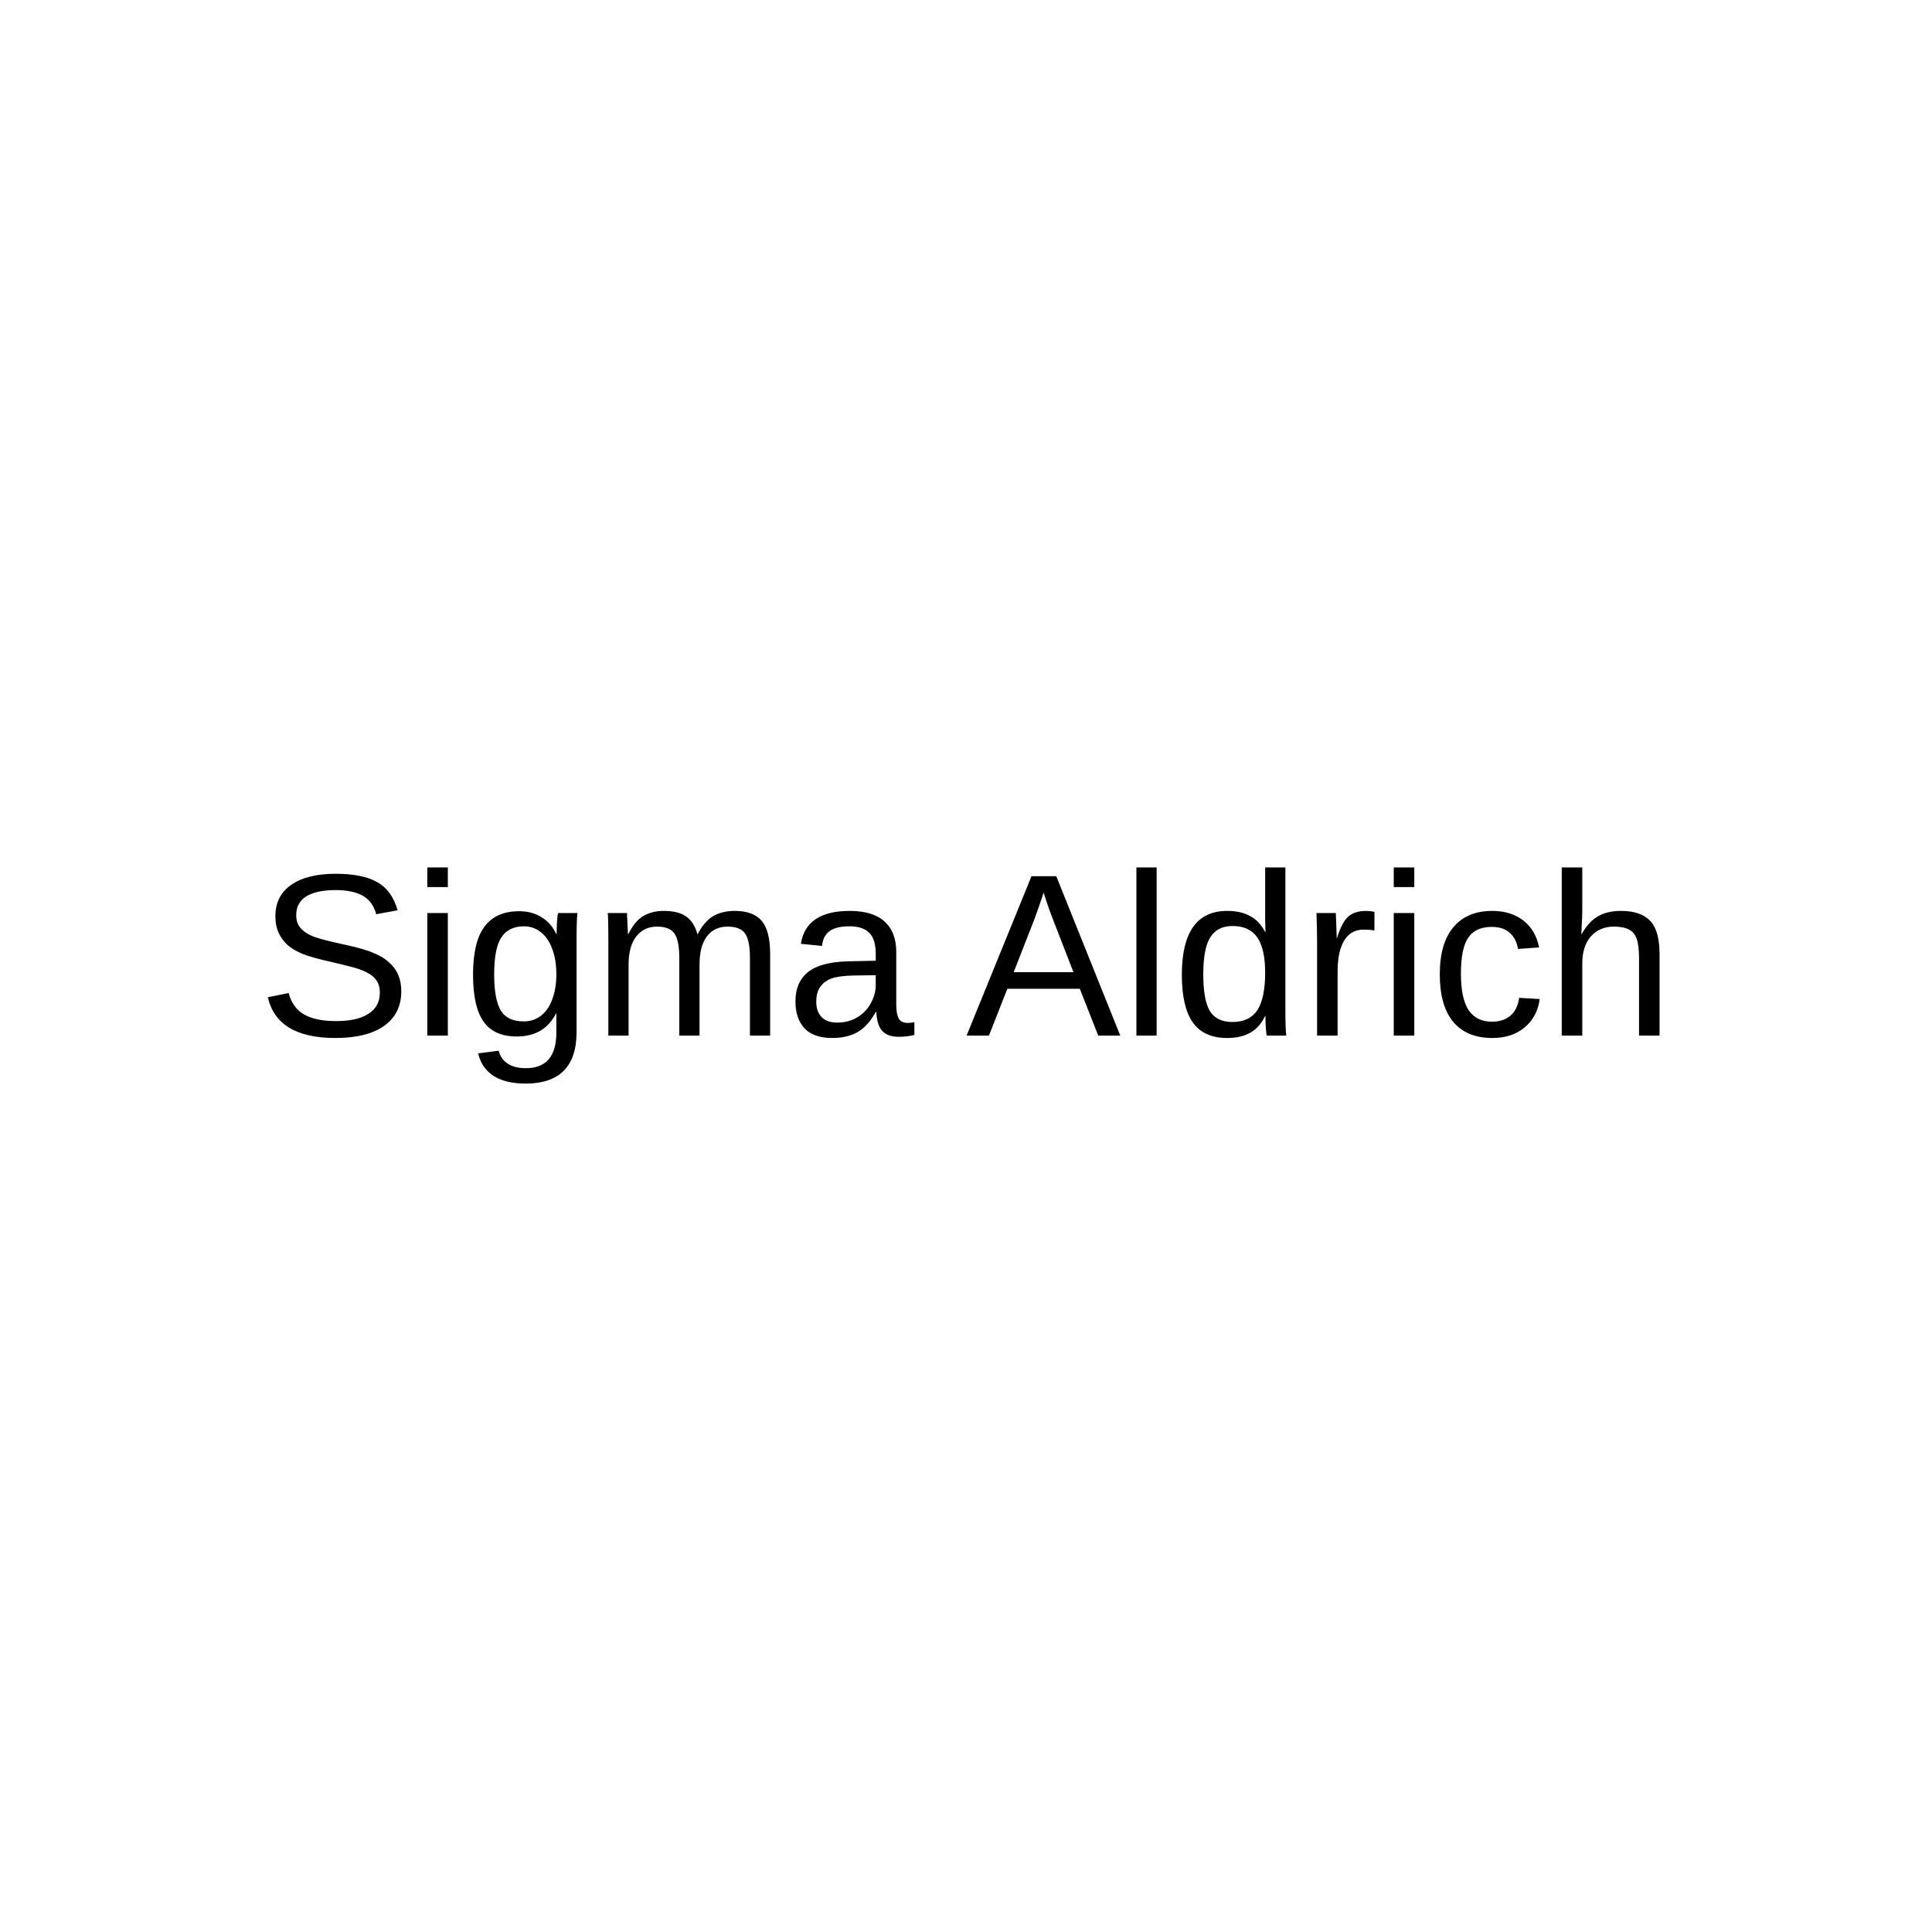
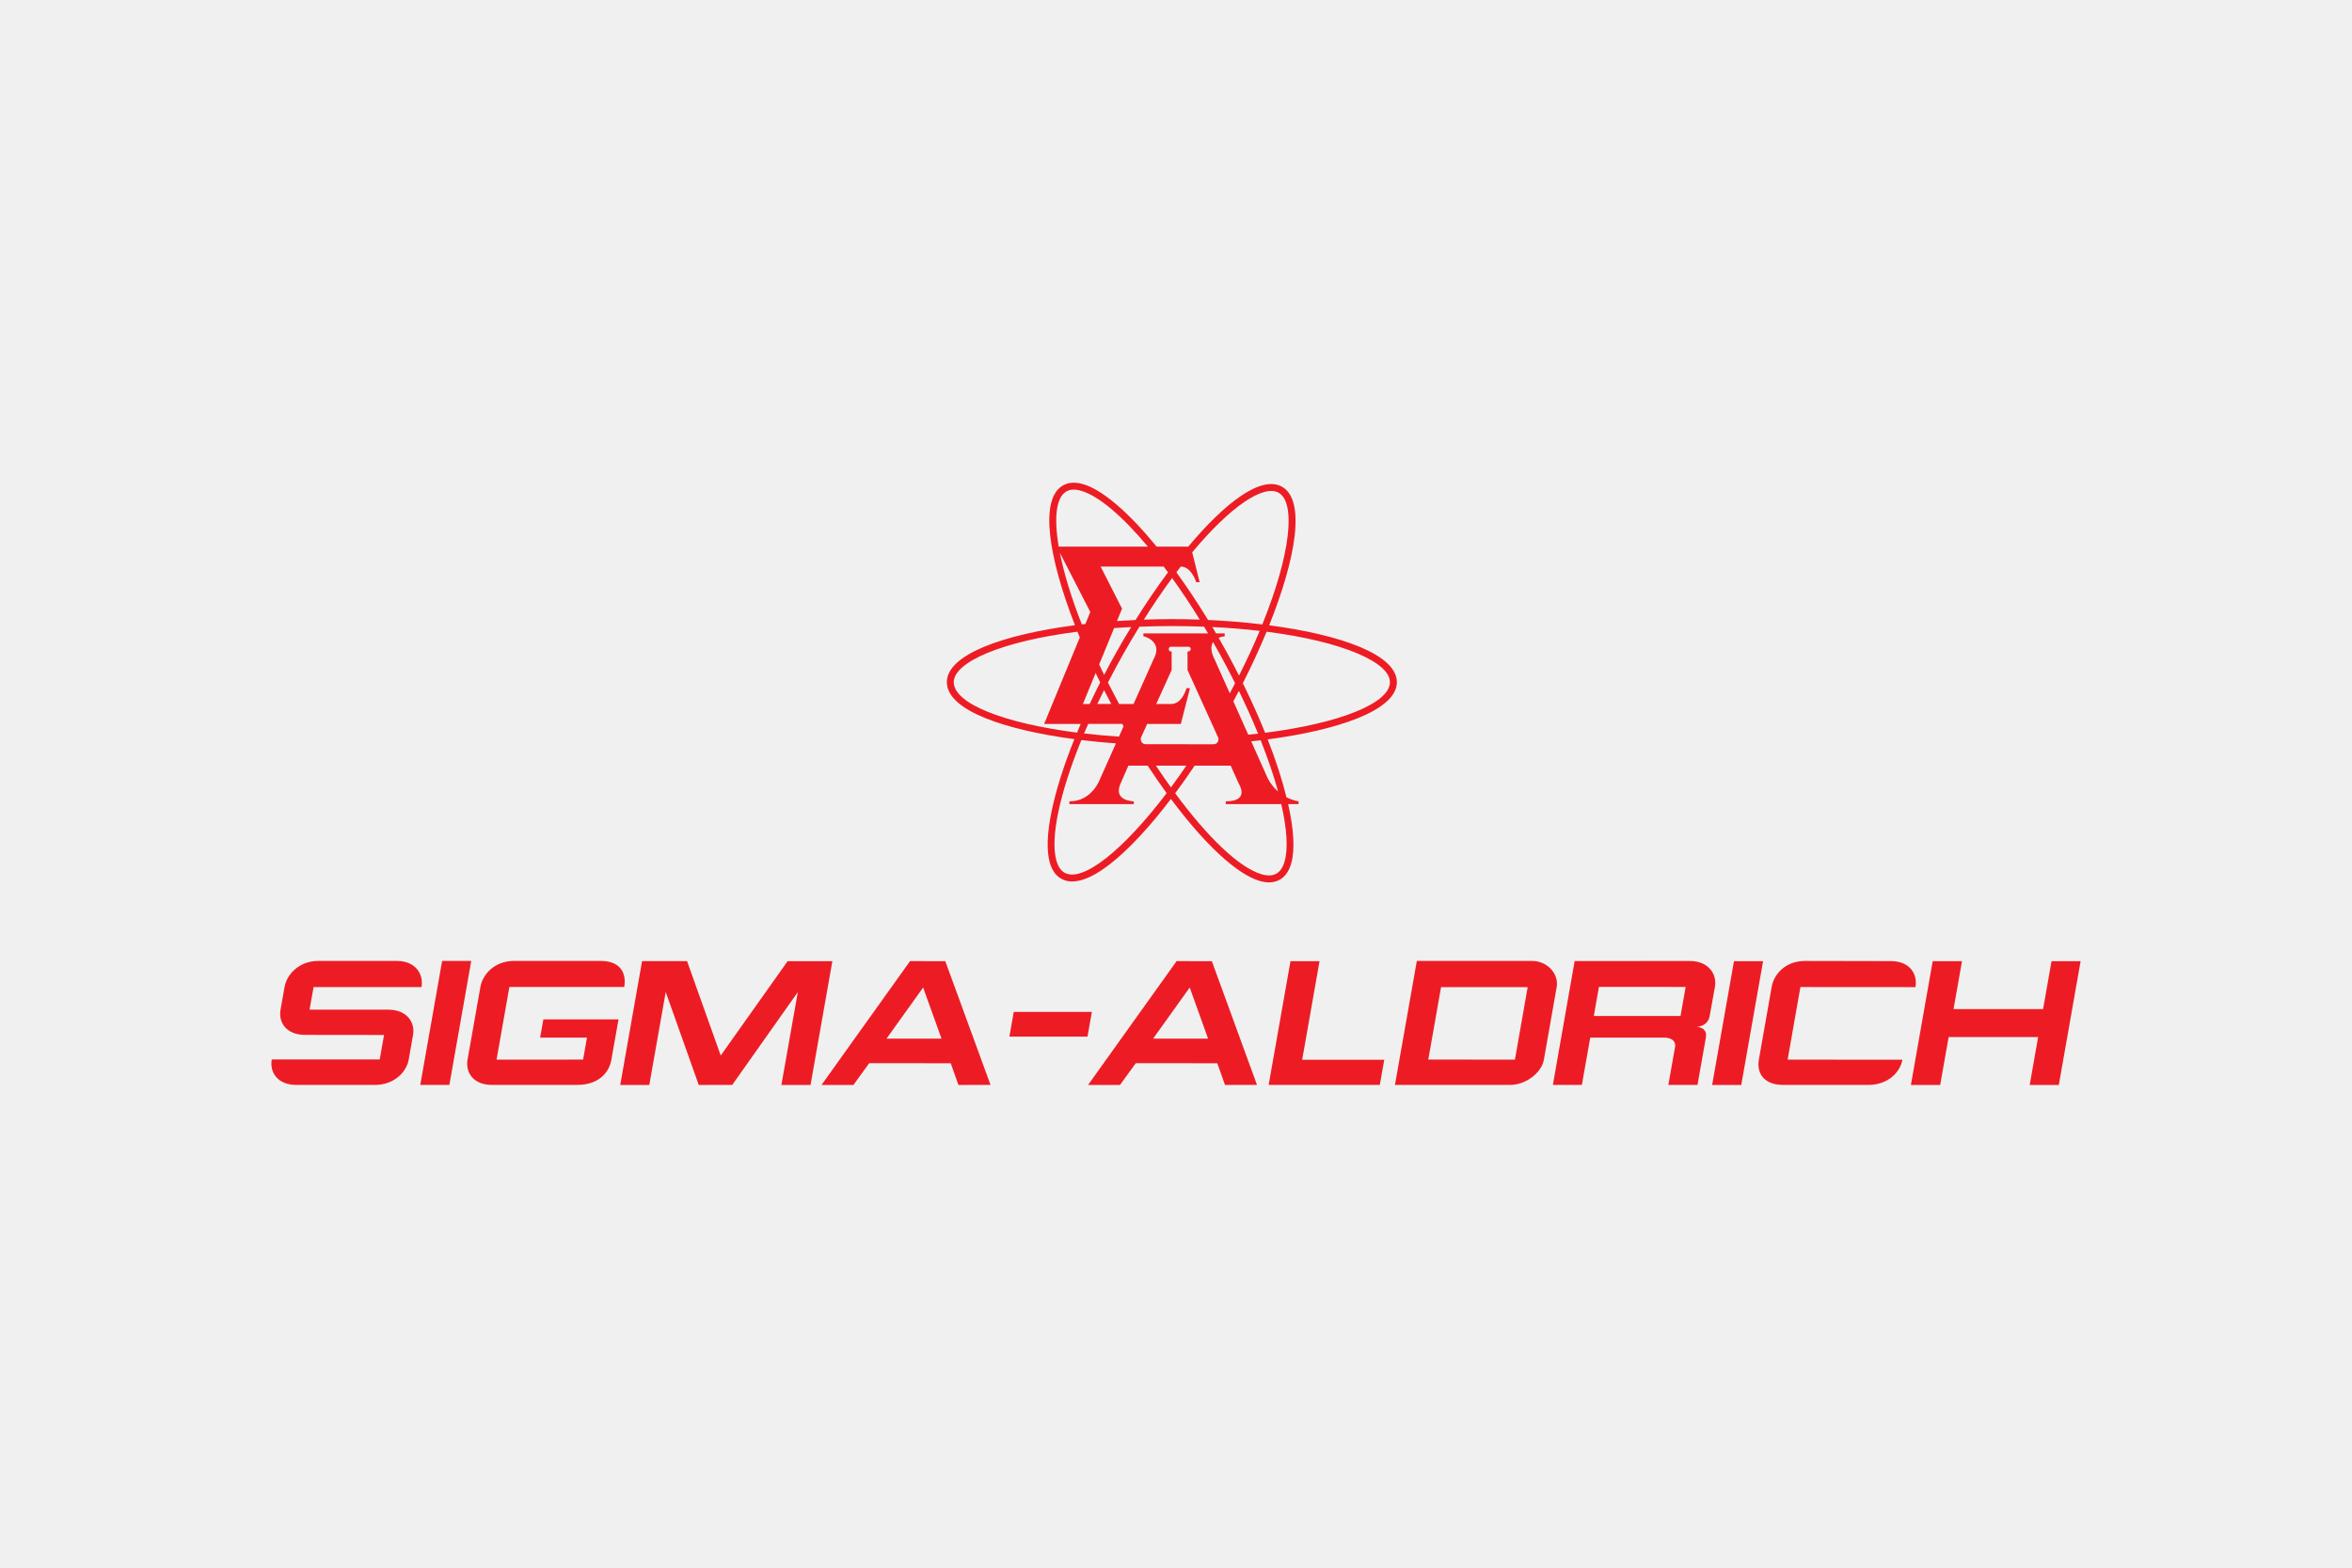
- <svg xmlns="http://www.w3.org/2000/svg" viewBox="0 0 100 100">
-   <rect width="100" height="100" fill="#fff" />
-   <text x="50" y="50" font-family="Arial" font-size="12" text-anchor="middle" dy=".3em">Sigma Aldrich</text>
+ <svg xmlns="http://www.w3.org/2000/svg" height="800" width="1200" version="1.0" viewBox="-17.327 -9.615 150.167 57.69">
+   <path d="M.024 36.831h6.893l.276-1.564-5.036-.006c-1.2 0-1.717-.784-1.572-1.611l.257-1.45c.147-.828.949-1.66 2.145-1.66h5.023c1.21 0 1.718.853 1.574 1.667l-6.891.003-.255 1.439 5.016.002c1.217-.001 1.732.83 1.59 1.617.004.005-.285 1.575-.277 1.575-.146.811-.949 1.613-2.15 1.613H1.592c-1.196 0-1.713-.807-1.568-1.625m11.34 1.626H9.506l1.395-7.917h1.859m81.086 7.921h-1.859l1.395-7.907H95.24m18.416 0l-.539 3.059h-5.717l.54-3.059h-1.871l-1.392 7.907h1.87l.54-3.06h5.714l-.539 3.06h1.859l1.392-7.907m-49.701 6.297l1.109-6.297h-1.855l-1.394 7.902h7.098l.283-1.606m-50.904-1.414l-.247 1.403-5.525.003.819-4.642h7.332c.147-.839-.204-1.661-1.505-1.661h-5.543c-1.206 0-1.988.833-2.135 1.661l-.821 4.642c-.142.801.352 1.613 1.56 1.613h5.432c1.412 0 2.053-.811 2.193-1.613l.454-2.571h-4.799l-.205 1.165M80.506 30.539h-7.373l-1.397 7.916h7.375c.942 0 1.98-.743 2.134-1.613l.816-4.632c.148-.839-.586-1.661-1.555-1.671m-1.11 6.301l-5.533-.001.817-4.628h5.531zm17.411.002l.816-4.636 7.346.005c.146-.839-.365-1.661-1.57-1.661l-5.483-.01c-1.23 0-1.99.833-2.128 1.661l-.818 4.642c-.152.855.32 1.613 1.553 1.613h5.434c1.254 0 2.035-.803 2.179-1.61m-75.447-.266L26.54 30.552h-2.873l-1.394 7.908h1.855l1.049-5.938 2.108 5.936 2.139-.003 4.188-5.928-1.05 5.931h1.861l1.393-7.903h-2.857m5.209 6.514l-1.006 1.389H35.125l5.651-7.907 2.251.004 2.888 7.9-2.049.003-.491-1.385m-.59-1.573l-1.173-3.263-2.336 3.263zm12.403 1.569l-1.007 1.389H52.143l5.652-7.907 2.25.004 2.883 7.9-2.044.003-.491-1.385m-.588-1.573l-1.173-3.263-2.336 3.263zm31.782-.065c.121-.686-.596-.686-.596-.686s.717 0 .839-.698c.247-1.396.063-.352.335-1.856.148-.824-.433-1.651-1.578-1.651-.616 0-5.706.001-5.706.001-.983-.002-1.672.002-1.672.002l-1.39 7.907h1.852l.533-3.019c3.829.001 4.31 0 4.684 0 .848 0 .737.568.737.568l-.433 2.451h1.86m-1.083-4.401h-5.536l.326-1.857 5.537.003zM52.106 35.37l.28-1.575H47.397l-.277 1.575m24.738-22.63c0-1.766-3.58-3.033-8.152-3.635 1.708-4.262 2.351-7.985.818-8.848-1.319-.742-3.613.99-5.985 3.825h-2.018C54.754 1.92 53.076.456 51.83.093c-.496-.145-.924-.121-1.271.07-1.554.852-.935 4.622.746 8.937-4.584.601-8.179 1.87-8.179 3.638 0 1.825 3.774 3.057 8.141 3.637-1.375 3.423-1.998 6.349-1.572 7.871.139.496.384.848.73 1.043 1.564.879 4.387-1.647 7.008-5.094 2.114 2.84 4.188 4.803 5.663 5.234.496.145.923.12 1.271-.071.348-.191.6-.538.742-1.034.252-.863.172-2.187-.193-3.802h.665v-.177s-.344-.037-.772-.258c-.275-1.125-.681-2.372-1.198-3.696 4.373-.573 8.246-1.831 8.246-3.652m-.442 0c0 1.351-3.25 2.634-7.968 3.23-.413-1.022-.89-2.085-1.422-3.165.558-1.102 1.069-2.21 1.516-3.29 4.873.625 7.874 1.957 7.874 3.225zm-9.996 1.222a53.124 53.124 0 00.353-.668c.452.932.862 1.847 1.224 2.73-.205.024-.416.046-.627.067zm-9.606.169l.813-1.979c.096.202.191.4.29.602-.234.464-.458.923-.673 1.378h-.431zM53.806 9.28c.354-.025.718-.046 1.087-.063a51.056 51.056 0 00-.929 1.579c-.278.493-.54.984-.796 1.474a39.721 39.721 0 01-.317-.664zm-.861-3.925h4.024c.093.122.185.244.276.369-.707.95-1.405 1.976-2.073 3.042a46.566 46.566 0 00-1.185.068l.325-.79zm7.37 4.27a49.536 49.536 0 00-.239-.409c1.068.051 2.079.135 3.024.245-.38.907-.819 1.863-1.32 2.856a50.45 50.45 0 00-.784-1.493 53.075 53.075 0 00-.517-.921c.106-.043.231-.078.385-.097V9.625zm-.511 0h-4.13v.176s1.297.296.649 1.475l-1.277 2.855h-.92a50.527 50.527 0 01-.714-1.371 55.7 55.7 0 01.936-1.746 54.615 54.615 0 011.073-1.819 54.785 54.785 0 014.125-.002c.086.143.172.288.259.433zm-2.313-.914c-.597 0-1.194.012-1.788.032.607-.962 1.21-1.849 1.805-2.655.591.82 1.183 1.71 1.765 2.654a53.081 53.081 0 00-1.782-.032zm-4.327 4.534c.149.295.302.591.459.885h-.893a39.561 39.561 0 01.434-.885zm1.16 2.158c.028.05.058.101.085.149l-.295.663a43.721 43.721 0 01-2.227-.203c.084-.201.175-.405.264-.609zm3.662 1.297h-2.123c-.419 0-.353-.4-.353-.4l.407-.896h2.148l.584-2.281-.22-.007s-.26 1.015-.984 1.015h-.951l.984-2.17v-1.19h-.105s-.178-.13 0-.295h1.226s.224.13 0 .295h-.107v1.19l1.97 4.341s.084.4-.352.4c-.568-.001-2.124-.001-2.124-.001zm.43 1.369c-.328.482-.657.946-.983 1.388a41.924 41.924 0 01-.958-1.388zm1.792-6.818s-.368-.643-.085-1.075c.164.282.323.568.483.86.325.593.631 1.181.923 1.767a40.471 40.471 0 01-.339.646zM64.308.641c1.102.62.795 3.874-1.041 8.409-1.114-.136-2.281-.232-3.463-.285-.665-1.089-1.344-2.108-2.023-3.045.094-.125.188-.244.279-.365.694.004.982.99.982.99l.225.012-.476-1.911C61.246 1.5 63.351.101 64.308.641zm-6.787 4.714c-.001.002-.002.005-.004.006-.002-.001-.003-.004-.004-.006zM50.769.55c.242-.132.558-.144.936-.032 1.127.329 2.639 1.628 4.255 3.562h-5.691c-.325-1.905-.15-3.171.5-3.53zm-.428 3.922l1.944 3.785-.313.762c-.076.009-.153.019-.229.026-.683-1.734-1.148-3.284-1.402-4.573zm-6.774 8.268c0-1.27 3.012-2.604 7.899-3.227.05.122.1.243.149.367L49.337 15.404h2.336c-.08.186-.163.371-.236.555-4.661-.598-7.869-1.852-7.869-3.219zm7.075 12.166c-.239-.136-.415-.396-.522-.777-.408-1.461.223-4.325 1.595-7.695a43.187 43.187 0 002.208.212l-1.007 2.25s-.496 1.463-1.965 1.451v.177h4.11v-.177s-1.321-.013-.86-1.098l.514-1.179h1.235a45.014 45.014 0 001.208 1.754c-2.75 3.627-5.364 5.731-6.517 5.081zm14.044-.705c-.11.377-.289.638-.532.769-.241.133-.557.145-.936.033-1.416-.413-3.44-2.357-5.513-5.172a42.296 42.296 0 001.242-1.763h2.3l.532 1.179s.713 1.109-.845 1.098v.177h3.543c.362 1.572.45 2.853.209 3.679zm-.411-4.48c-.239-.208-.473-.482-.663-.849l-1.053-2.357c.203-.021.403-.044.604-.067.46 1.162.837 2.266 1.112 3.273z" fill="#ed1c24" />
</svg>
